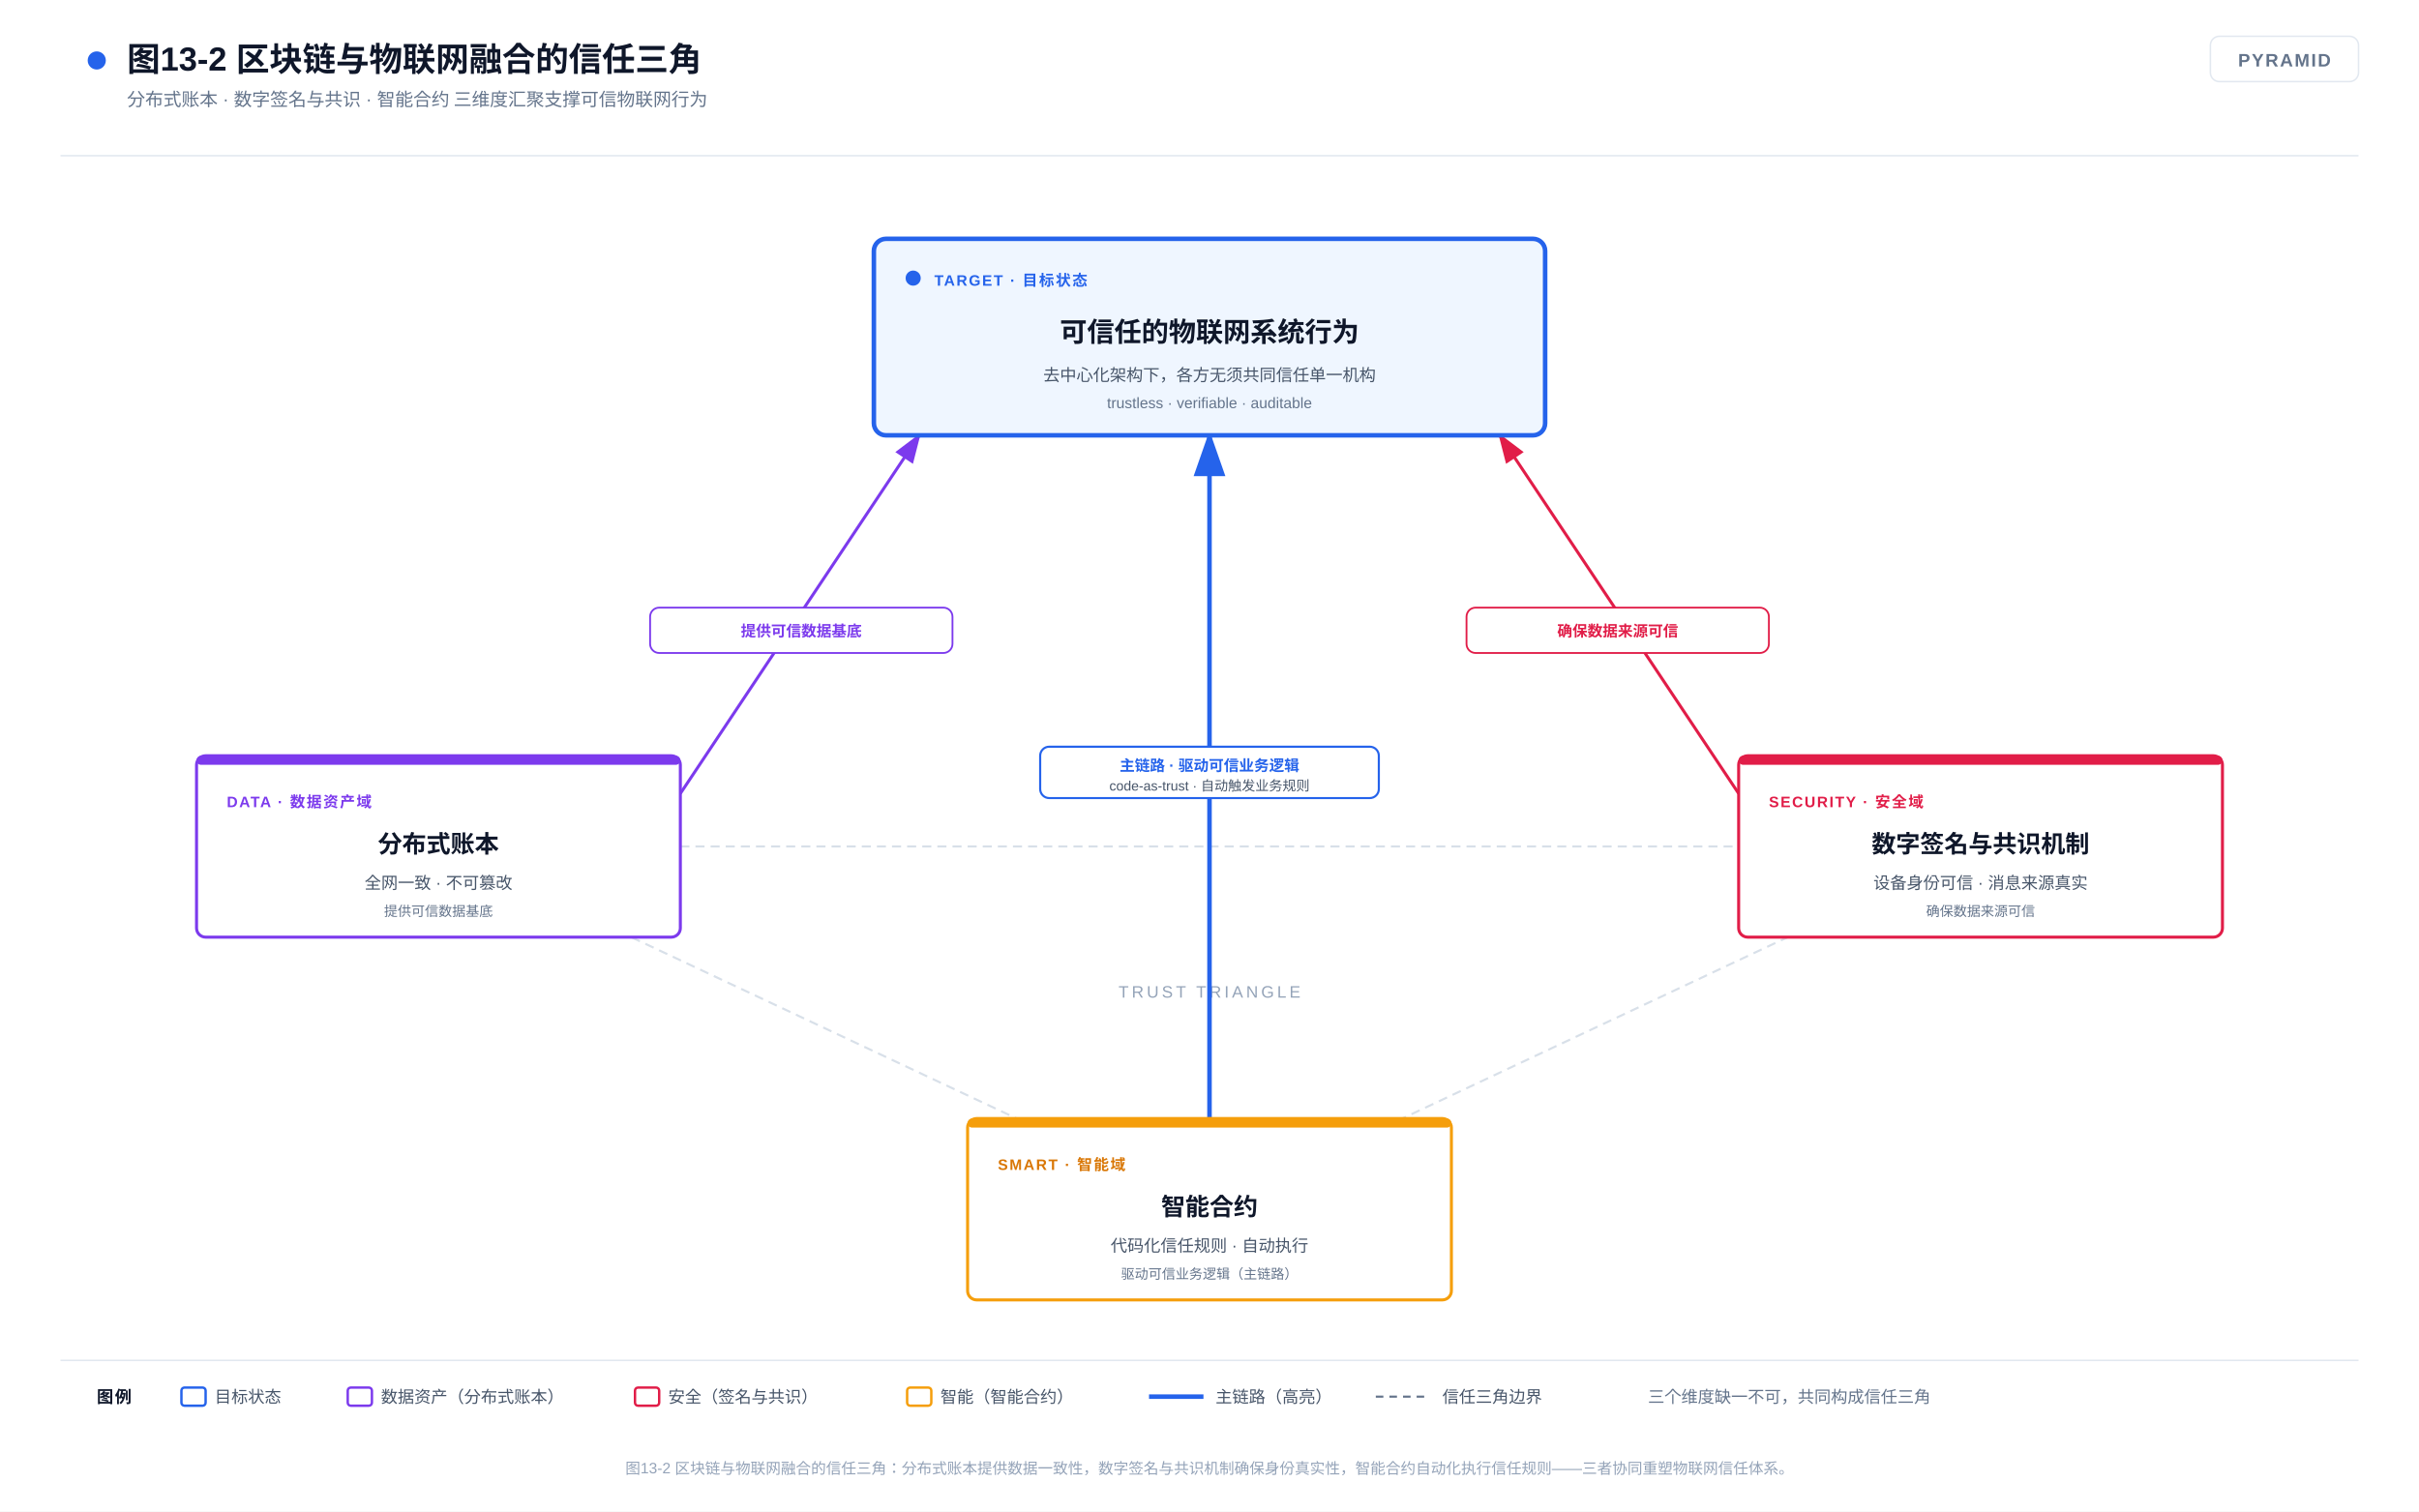
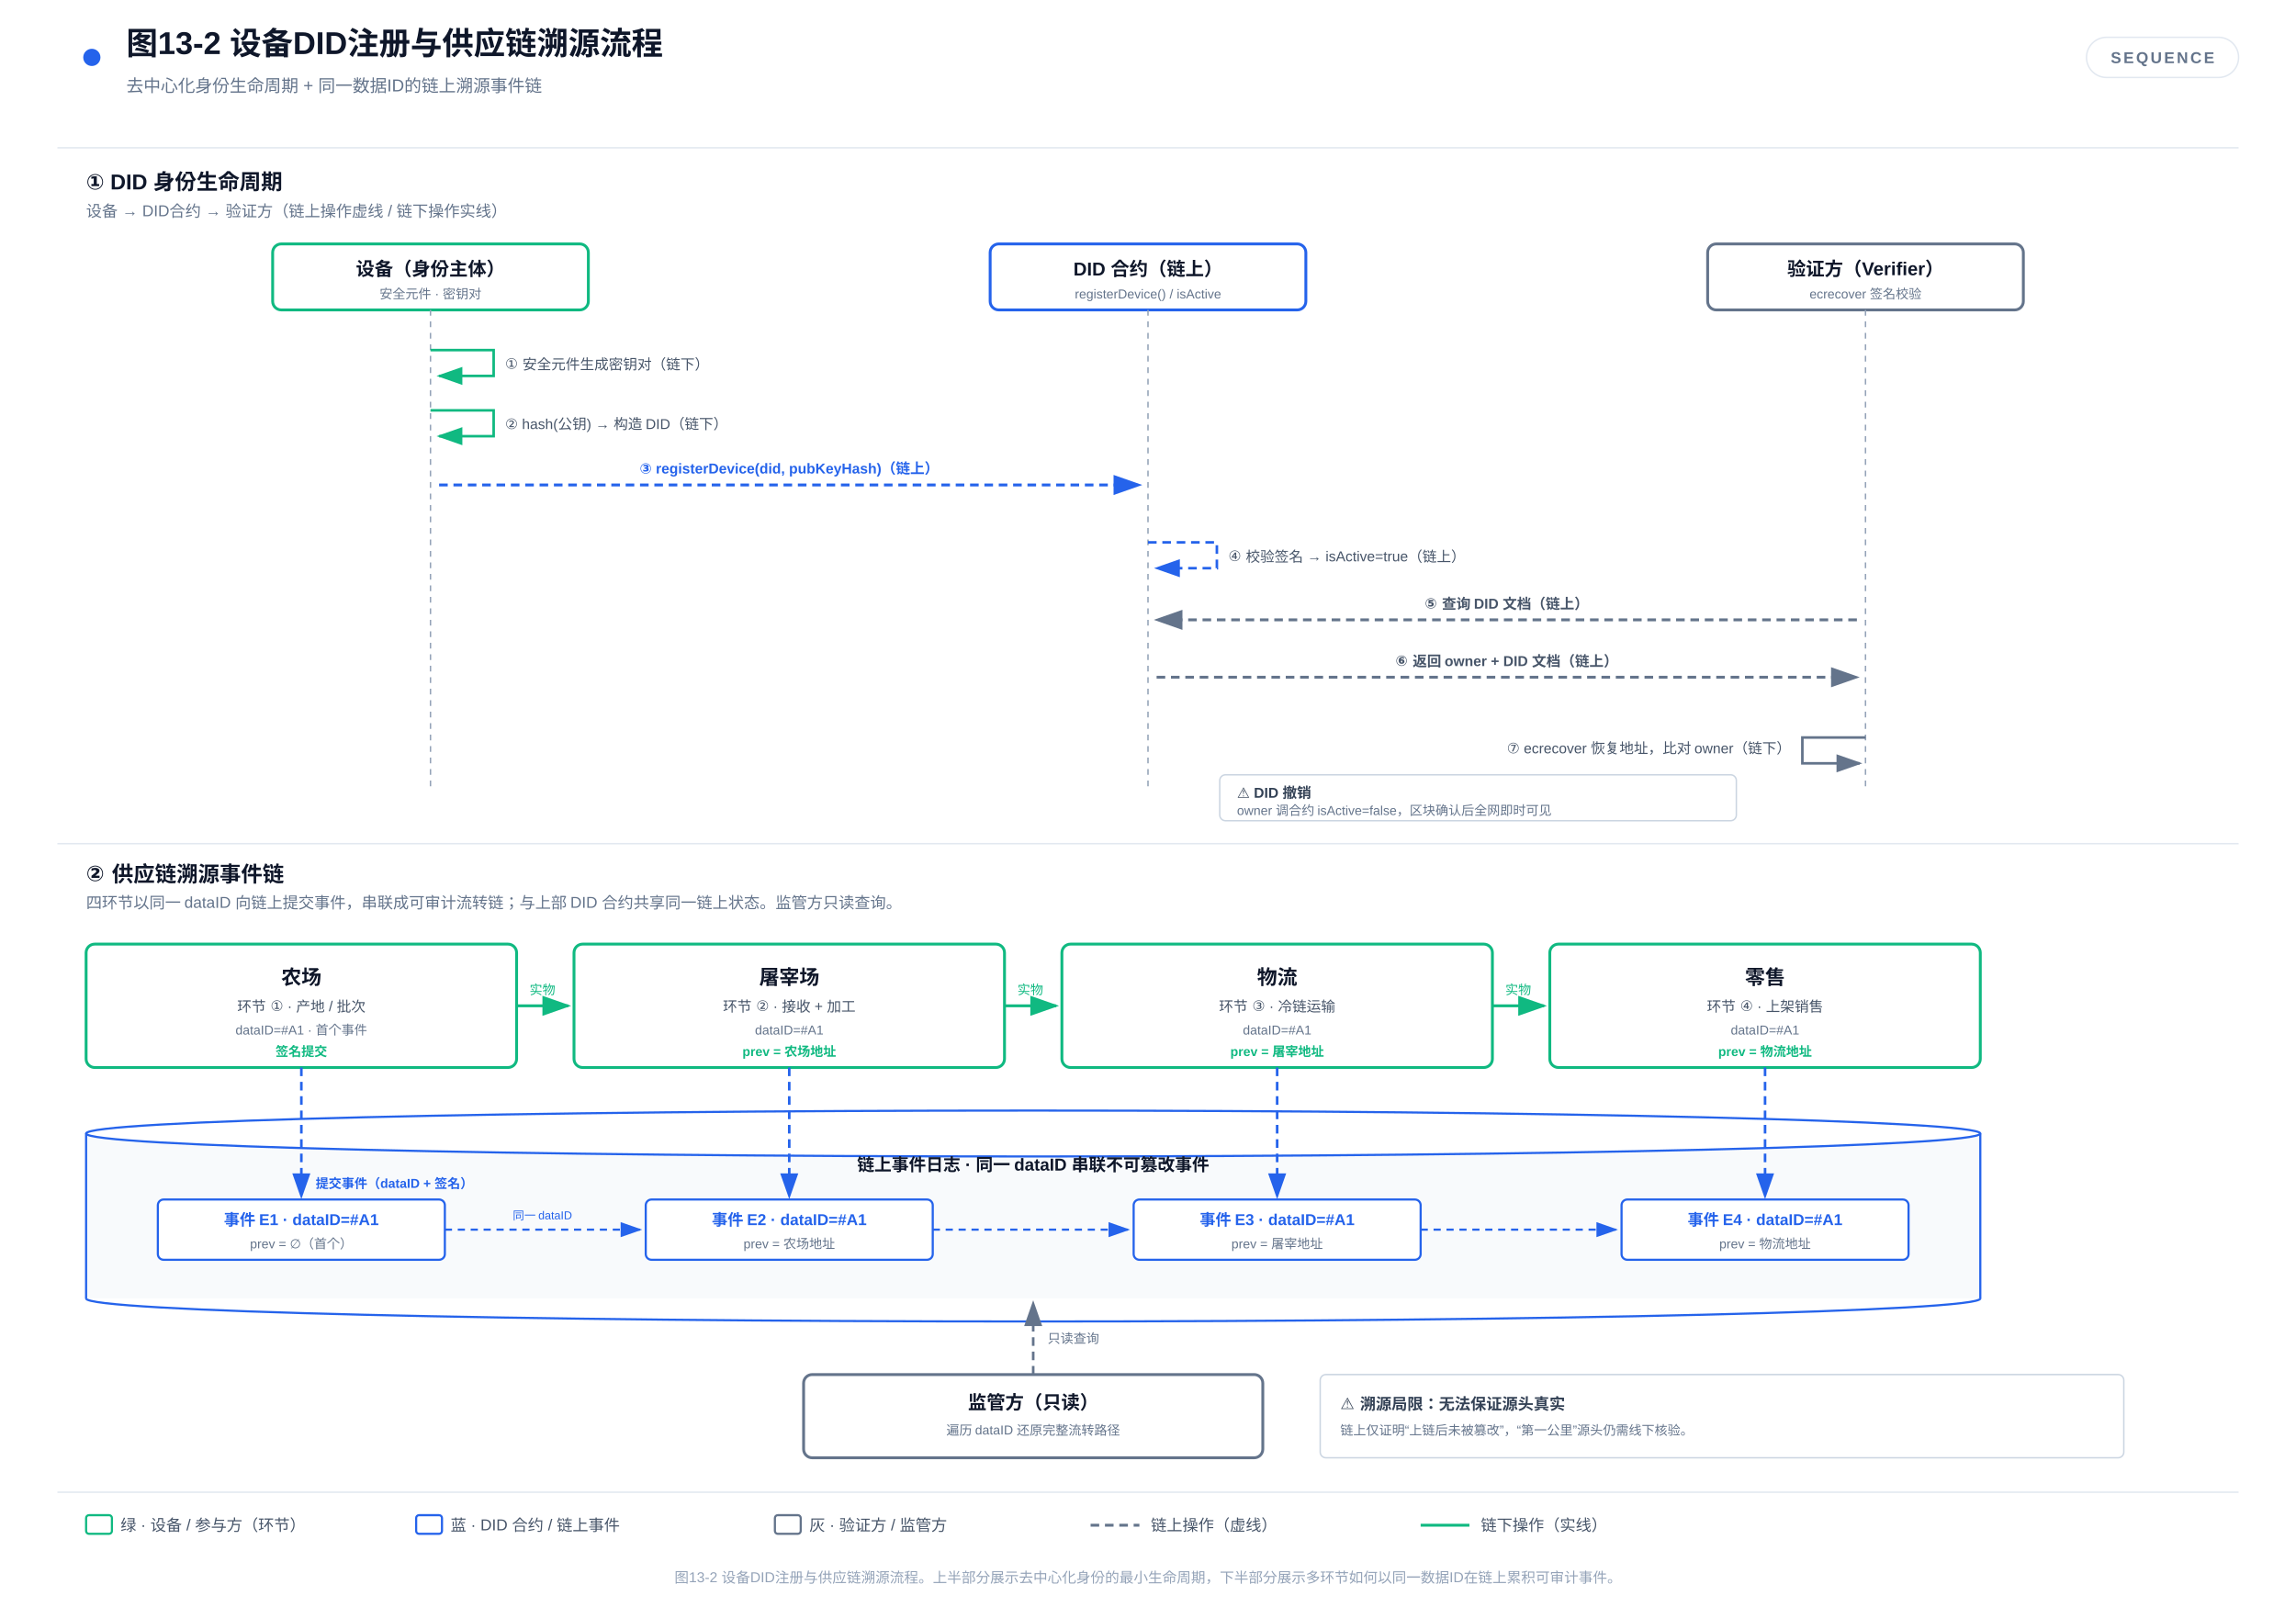
- <svg xmlns="http://www.w3.org/2000/svg" data-style="architecture-diagram-wireframe-white" font-family="'JetBrains Mono','PingFang SC','Microsoft YaHei',Arial,sans-serif" width="1600" height="1000" viewBox="0 0 1600 1000">
+ <svg xmlns="http://www.w3.org/2000/svg" width="1600" height="1120" viewBox="0 0 1600 1120" data-style="architecture-diagram-wireframe-white" font-family="'JetBrains Mono','PingFang SC','Microsoft YaHei',Arial,sans-serif">
+   <rect x="0" y="0" width="1600" height="1120" fill="#FFFFFF" />
  <defs>
    <marker id="ah-blue" markerWidth="10" markerHeight="7" refX="9" refY="3.5" orient="auto">
      <polygon points="0 0,10 3.5,0 7" fill="#2563EB" />
+     </marker>
+     <marker id="ah-green" markerWidth="10" markerHeight="7" refX="9" refY="3.5" orient="auto">
+       <polygon points="0 0,10 3.5,0 7" fill="#10B981" />
+     </marker>
+     <marker id="ah-orange" markerWidth="10" markerHeight="7" refX="9" refY="3.5" orient="auto">
+       <polygon points="0 0,10 3.5,0 7" fill="#F59E0B" />
    </marker>
    <marker id="ah-purple" markerWidth="10" markerHeight="7" refX="9" refY="3.5" orient="auto">
      <polygon points="0 0,10 3.5,0 7" fill="#7C3AED" />
    </marker>
    <marker id="ah-red" markerWidth="10" markerHeight="7" refX="9" refY="3.5" orient="auto">
      <polygon points="0 0,10 3.5,0 7" fill="#E11D48" />
    </marker>
-     <marker id="ah-orange" markerWidth="10" markerHeight="7" refX="9" refY="3.5" orient="auto">
-       <polygon points="0 0,10 3.5,0 7" fill="#F59E0B" />
-     </marker>
    <marker id="ah-gray" markerWidth="10" markerHeight="7" refX="9" refY="3.5" orient="auto">
      <polygon points="0 0,10 3.5,0 7" fill="#64748B" />
    </marker>
  </defs>
-   <rect x="0" y="0" width="1600" height="1000" fill="#FFFFFF" />
  <circle cx="64" cy="40" r="6" fill="#2563EB" />
-   <text x="84" y="47" font-size="22" font-weight="700" fill="#0F172A">图13-2 区块链与物联网融合的信任三角</text>
-   <text x="84" y="70" font-size="12" fill="#64748B">分布式账本 · 数字签名与共识 · 智能合约 三维度汇聚支撑可信物联网行为</text>
-   <rect x="1462" y="24" width="98" height="30" rx="6" fill="#FFFFFF" stroke="#E2E8F0" stroke-width="1" />
-   <text x="1511" y="44" font-size="12" font-weight="600" fill="#64748B" text-anchor="middle" letter-spacing="1">PYRAMID</text>
+   <text x="88" y="38" font-size="22" font-weight="700" fill="#0F172A">图13-2 设备DID注册与供应链溯源流程</text>
+   <text x="88" y="64" font-size="12" fill="#64748B">去中心化身份生命周期 + 同一数据ID的链上溯源事件链</text>
+   <rect x="1454" y="26" width="106" height="28" rx="14" fill="#FFFFFF" stroke="#E2E8F0" stroke-width="1" />
+   <text x="1507" y="44" font-size="11" font-weight="600" fill="#64748B" text-anchor="middle" letter-spacing="1.5">SEQUENCE</text>
  <line x1="40" y1="103" x2="1560" y2="103" stroke="#E2E8F0" stroke-width="1" />
-   <path d="M 290 560 L 1310 560 L 800 800 Z" fill="none" stroke="#CBD5E1" stroke-width="1.4" stroke-dasharray="6 4" opacity="0.75" />
-   <text x="800" y="660" font-size="11" fill="#94A3B8" text-anchor="middle" letter-spacing="2">TRUST TRIANGLE</text>
-   <line x1="800" y1="740" x2="800" y2="288" stroke="#2563EB" stroke-width="3" marker-end="url(#ah-blue)" />
-   <line x1="450" y1="525" x2="608" y2="288" stroke="#7C3AED" stroke-width="2" marker-end="url(#ah-purple)" />
-   <line x1="1150" y1="525" x2="992" y2="288" stroke="#E11D48" stroke-width="2" marker-end="url(#ah-red)" />
-   <rect x="578" y="158" width="444" height="130" rx="8" fill="#EFF6FF" stroke="#2563EB" stroke-width="3" />
-   <circle cx="604" cy="184" r="5" fill="#2563EB" />
-   <text x="618" y="189" font-size="10" font-weight="700" fill="#2563EB" letter-spacing="1">TARGET · 目标状态</text>
-   <text x="800" y="226" font-size="18" font-weight="700" fill="#0F172A" text-anchor="middle">可信任的物联网系统行为</text>
-   <text x="800" y="252" font-size="11" fill="#475569" text-anchor="middle">去中心化架构下，各方无须共同信任单一机构</text>
-   <text x="800" y="270" font-size="10" fill="#64748B" text-anchor="middle">trustless · verifiable · auditable</text>
-   <rect x="130" y="500" width="320" height="120" rx="6" fill="#FFFFFF" stroke="#7C3AED" stroke-width="2" />
-   <rect x="130" y="500" width="320" height="6" rx="3" fill="#7C3AED" />
-   <text x="150" y="534" font-size="10" font-weight="700" fill="#7C3AED" letter-spacing="1">DATA · 数据资产域</text>
-   <text x="290" y="564" font-size="16" font-weight="700" fill="#0F172A" text-anchor="middle">分布式账本</text>
-   <text x="290" y="588" font-size="11" fill="#475569" text-anchor="middle">全网一致 · 不可篡改</text>
-   <text x="290" y="606" font-size="9" fill="#64748B" text-anchor="middle">提供可信数据基底</text>
-   <rect x="1150" y="500" width="320" height="120" rx="6" fill="#FFFFFF" stroke="#E11D48" stroke-width="2" />
-   <rect x="1150" y="500" width="320" height="6" rx="3" fill="#E11D48" />
-   <text x="1170" y="534" font-size="10" font-weight="700" fill="#E11D48" letter-spacing="1">SECURITY · 安全域</text>
-   <text x="1310" y="564" font-size="16" font-weight="700" fill="#0F172A" text-anchor="middle">数字签名与共识机制</text>
-   <text x="1310" y="588" font-size="11" fill="#475569" text-anchor="middle">设备身份可信 · 消息来源真实</text>
-   <text x="1310" y="606" font-size="9" fill="#64748B" text-anchor="middle">确保数据来源可信</text>
-   <rect x="640" y="740" width="320" height="120" rx="6" fill="#FFFFFF" stroke="#F59E0B" stroke-width="2" />
-   <rect x="640" y="740" width="320" height="6" rx="3" fill="#F59E0B" />
-   <text x="660" y="774" font-size="10" font-weight="700" fill="#D97706" letter-spacing="1">SMART · 智能域</text>
-   <text x="800" y="804" font-size="16" font-weight="700" fill="#0F172A" text-anchor="middle">智能合约</text>
-   <text x="800" y="828" font-size="11" fill="#475569" text-anchor="middle">代码化信任规则 · 自动执行</text>
-   <text x="800" y="846" font-size="9" fill="#64748B" text-anchor="middle">驱动可信业务逻辑（主链路）</text>
-   <rect x="688" y="494" width="224" height="34" rx="6" fill="#FFFFFF" stroke="#2563EB" stroke-width="1.4" />
-   <text x="800" y="510" font-size="10" font-weight="700" fill="#2563EB" text-anchor="middle">主链路 · 驱动可信业务逻辑</text>
-   <text x="800" y="523" font-size="9" fill="#475569" text-anchor="middle">code-as-trust · 自动触发业务规则</text>
-   <rect x="430" y="402" width="200" height="30" rx="6" fill="#FFFFFF" stroke="#7C3AED" stroke-width="1.2" />
-   <text x="530" y="421" font-size="10" font-weight="600" fill="#7C3AED" text-anchor="middle">提供可信数据基底</text>
-   <rect x="970" y="402" width="200" height="30" rx="6" fill="#FFFFFF" stroke="#E11D48" stroke-width="1.2" />
-   <text x="1070" y="421" font-size="10" font-weight="600" fill="#E11D48" text-anchor="middle">确保数据来源可信</text>
-   <line x1="40" y1="900" x2="1560" y2="900" stroke="#E2E8F0" stroke-width="1" />
+   <text x="60" y="132" font-size="15" font-weight="700" fill="#0F172A">① DID 身份生命周期</text>
+   <text x="60" y="151" font-size="11" fill="#64748B">设备 → DID合约 → 验证方（链上操作虚线 / 链下操作实线）</text>
+   <rect x="190" y="170" width="220" height="46" rx="6" fill="#FFFFFF" stroke="#10B981" stroke-width="2" />
+   <text x="300" y="192" font-size="13" font-weight="700" fill="#0F172A" text-anchor="middle">设备（身份主体）</text>
+   <text x="300" y="208" font-size="9" fill="#64748B" text-anchor="middle">安全元件 · 密钥对</text>
+   <rect x="690" y="170" width="220" height="46" rx="6" fill="#FFFFFF" stroke="#2563EB" stroke-width="2" />
+   <text x="800" y="192" font-size="13" font-weight="700" fill="#0F172A" text-anchor="middle">DID 合约（链上）</text>
+   <text x="800" y="208" font-size="9" fill="#64748B" text-anchor="middle">registerDevice() / isActive</text>
+   <rect x="1190" y="170" width="220" height="46" rx="6" fill="#FFFFFF" stroke="#64748B" stroke-width="2" />
+   <text x="1300" y="192" font-size="13" font-weight="700" fill="#0F172A" text-anchor="middle">验证方（Verifier）</text>
+   <text x="1300" y="208" font-size="9" fill="#64748B" text-anchor="middle">ecrecover 签名校验</text>
+   <line x1="300" y1="216" x2="300" y2="548" stroke="#94A3B8" stroke-width="1" stroke-dasharray="4 4" />
+   <line x1="800" y1="216" x2="800" y2="548" stroke="#94A3B8" stroke-width="1" stroke-dasharray="4 4" />
+   <line x1="1300" y1="216" x2="1300" y2="548" stroke="#94A3B8" stroke-width="1" stroke-dasharray="4 4" />
+   <path d="M300,244 H344 V262 H306" fill="none" stroke="#10B981" stroke-width="1.8" marker-end="url(#ah-green)" />
+   <text x="352" y="257" font-size="10" fill="#475569">① 安全元件生成密钥对（链下）</text>
+   <path d="M300,286 H344 V304 H306" fill="none" stroke="#10B981" stroke-width="1.8" marker-end="url(#ah-green)" />
+   <text x="352" y="299" font-size="10" fill="#475569">② hash(公钥) → 构造 DID（链下）</text>
+   <line x1="306" y1="338" x2="794" y2="338" stroke="#2563EB" stroke-width="2" stroke-dasharray="6 4" marker-end="url(#ah-blue)" />
+   <text x="550" y="330" font-size="10" font-weight="600" fill="#2563EB" text-anchor="middle" paint-order="stroke" stroke="#FFFFFF" stroke-width="3">③ registerDevice(did, pubKeyHash)（链上）</text>
+   <path d="M800,378 H848 V396 H806" fill="none" stroke="#2563EB" stroke-width="1.8" stroke-dasharray="6 4" marker-end="url(#ah-blue)" />
+   <text x="856" y="391" font-size="10" fill="#475569">④ 校验签名 → isActive=true（链上）</text>
+   <line x1="1294" y1="432" x2="806" y2="432" stroke="#64748B" stroke-width="2" stroke-dasharray="6 4" marker-end="url(#ah-gray)" />
+   <text x="1050" y="424" font-size="10" font-weight="600" fill="#475569" text-anchor="middle" paint-order="stroke" stroke="#FFFFFF" stroke-width="3">⑤ 查询 DID 文档（链上）</text>
+   <line x1="806" y1="472" x2="1294" y2="472" stroke="#64748B" stroke-width="2" stroke-dasharray="6 4" marker-end="url(#ah-gray)" />
+   <text x="1050" y="464" font-size="10" font-weight="600" fill="#475569" text-anchor="middle" paint-order="stroke" stroke="#FFFFFF" stroke-width="3">⑥ 返回 owner + DID 文档（链上）</text>
+   <path d="M1300,514 H1256 V532 H1296" fill="none" stroke="#64748B" stroke-width="1.8" marker-end="url(#ah-gray)" />
+   <text x="1248" y="525" font-size="10" fill="#475569" text-anchor="end">⑦ ecrecover 恢复地址，比对 owner（链下）</text>
+   <rect x="850" y="540" width="360" height="32" rx="4" fill="#FFFFFF" stroke="#CBD5E1" stroke-width="1" />
+   <text x="862" y="556" font-size="10" font-weight="700" fill="#334155">⚠ DID 撤销</text>
+   <text x="862" y="568" font-size="9" fill="#64748B">owner 调合约 isActive=false，区块确认后全网即时可见</text>
+   <line x1="40" y1="588" x2="1560" y2="588" stroke="#E2E8F0" stroke-width="1" />
+   <text x="60" y="614" font-size="15" font-weight="700" fill="#0F172A">② 供应链溯源事件链</text>
+   <text x="60" y="633" font-size="11" fill="#64748B">四环节以同一 dataID 向链上提交事件，串联成可审计流转链；与上部 DID 合约共享同一链上状态。监管方只读查询。</text>
+   <rect x="60" y="658" width="300" height="86" rx="6" fill="#FFFFFF" stroke="#10B981" stroke-width="2" />
+   <text x="210" y="686" font-size="14" font-weight="700" fill="#0F172A" text-anchor="middle">农场</text>
+   <text x="210" y="705" font-size="10" fill="#475569" text-anchor="middle">环节 ① · 产地 / 批次</text>
+   <text x="210" y="721" font-size="9" fill="#64748B" text-anchor="middle">dataID=#A1 · 首个事件</text>
+   <text x="210" y="736" font-size="9" font-weight="600" fill="#10B981" text-anchor="middle">签名提交</text>
+   <rect x="400" y="658" width="300" height="86" rx="6" fill="#FFFFFF" stroke="#10B981" stroke-width="2" />
+   <text x="550" y="686" font-size="14" font-weight="700" fill="#0F172A" text-anchor="middle">屠宰场</text>
+   <text x="550" y="705" font-size="10" fill="#475569" text-anchor="middle">环节 ② · 接收 + 加工</text>
+   <text x="550" y="721" font-size="9" fill="#64748B" text-anchor="middle">dataID=#A1</text>
+   <text x="550" y="736" font-size="9" font-weight="600" fill="#10B981" text-anchor="middle">prev = 农场地址</text>
+   <rect x="740" y="658" width="300" height="86" rx="6" fill="#FFFFFF" stroke="#10B981" stroke-width="2" />
+   <text x="890" y="686" font-size="14" font-weight="700" fill="#0F172A" text-anchor="middle">物流</text>
+   <text x="890" y="705" font-size="10" fill="#475569" text-anchor="middle">环节 ③ · 冷链运输</text>
+   <text x="890" y="721" font-size="9" fill="#64748B" text-anchor="middle">dataID=#A1</text>
+   <text x="890" y="736" font-size="9" font-weight="600" fill="#10B981" text-anchor="middle">prev = 屠宰地址</text>
+   <rect x="1080" y="658" width="300" height="86" rx="6" fill="#FFFFFF" stroke="#10B981" stroke-width="2" />
+   <text x="1230" y="686" font-size="14" font-weight="700" fill="#0F172A" text-anchor="middle">零售</text>
+   <text x="1230" y="705" font-size="10" fill="#475569" text-anchor="middle">环节 ④ · 上架销售</text>
+   <text x="1230" y="721" font-size="9" fill="#64748B" text-anchor="middle">dataID=#A1</text>
+   <text x="1230" y="736" font-size="9" font-weight="600" fill="#10B981" text-anchor="middle">prev = 物流地址</text>
+   <line x1="360" y1="701" x2="396" y2="701" stroke="#10B981" stroke-width="2" marker-end="url(#ah-green)" />
+   <text x="378" y="693" font-size="9" fill="#10B981" text-anchor="middle">实物</text>
+   <line x1="700" y1="701" x2="736" y2="701" stroke="#10B981" stroke-width="2" marker-end="url(#ah-green)" />
+   <text x="718" y="693" font-size="9" fill="#10B981" text-anchor="middle">实物</text>
+   <line x1="1040" y1="701" x2="1076" y2="701" stroke="#10B981" stroke-width="2" marker-end="url(#ah-green)" />
+   <text x="1058" y="693" font-size="9" fill="#10B981" text-anchor="middle">实物</text>
+   <rect x="60" y="790" width="1320" height="115" fill="#F8FAFC" />
+   <line x1="60" y1="790" x2="60" y2="905" stroke="#2563EB" stroke-width="1.5" />
+   <line x1="1380" y1="790" x2="1380" y2="905" stroke="#2563EB" stroke-width="1.5" />
+   <ellipse cx="720" cy="790" rx="660" ry="16" fill="#FFFFFF" stroke="#2563EB" stroke-width="1.5" />
+   <path d="M60,905 A660,16 0 0 0 1380,905" fill="none" stroke="#2563EB" stroke-width="1.5" />
+   <text x="720" y="816" font-size="12" font-weight="700" fill="#0F172A" text-anchor="middle">链上事件日志 · 同一 dataID 串联不可篡改事件</text>
+   <line x1="210" y1="744" x2="210" y2="834" stroke="#2563EB" stroke-width="1.8" stroke-dasharray="6 4" marker-end="url(#ah-blue)" />
+   <line x1="550" y1="744" x2="550" y2="834" stroke="#2563EB" stroke-width="1.8" stroke-dasharray="6 4" marker-end="url(#ah-blue)" />
+   <line x1="890" y1="744" x2="890" y2="834" stroke="#2563EB" stroke-width="1.8" stroke-dasharray="6 4" marker-end="url(#ah-blue)" />
+   <line x1="1230" y1="744" x2="1230" y2="834" stroke="#2563EB" stroke-width="1.8" stroke-dasharray="6 4" marker-end="url(#ah-blue)" />
+   <text x="220" y="828" font-size="9" font-weight="600" fill="#2563EB">提交事件（dataID + 签名）</text>
+   <rect x="110" y="836" width="200" height="42" rx="4" fill="#FFFFFF" stroke="#2563EB" stroke-width="1.5" />
+   <text x="210" y="854" font-size="11" font-weight="700" fill="#2563EB" text-anchor="middle">事件 E1 · dataID=#A1</text>
+   <text x="210" y="870" font-size="9" fill="#64748B" text-anchor="middle">prev = ∅（首个）</text>
+   <rect x="450" y="836" width="200" height="42" rx="4" fill="#FFFFFF" stroke="#2563EB" stroke-width="1.5" />
+   <text x="550" y="854" font-size="11" font-weight="700" fill="#2563EB" text-anchor="middle">事件 E2 · dataID=#A1</text>
+   <text x="550" y="870" font-size="9" fill="#64748B" text-anchor="middle">prev = 农场地址</text>
+   <rect x="790" y="836" width="200" height="42" rx="4" fill="#FFFFFF" stroke="#2563EB" stroke-width="1.5" />
+   <text x="890" y="854" font-size="11" font-weight="700" fill="#2563EB" text-anchor="middle">事件 E3 · dataID=#A1</text>
+   <text x="890" y="870" font-size="9" fill="#64748B" text-anchor="middle">prev = 屠宰地址</text>
+   <rect x="1130" y="836" width="200" height="42" rx="4" fill="#FFFFFF" stroke="#2563EB" stroke-width="1.5" />
+   <text x="1230" y="854" font-size="11" font-weight="700" fill="#2563EB" text-anchor="middle">事件 E4 · dataID=#A1</text>
+   <text x="1230" y="870" font-size="9" fill="#64748B" text-anchor="middle">prev = 物流地址</text>
+   <line x1="310" y1="857" x2="446" y2="857" stroke="#2563EB" stroke-width="1.5" stroke-dasharray="5 4" marker-end="url(#ah-blue)" />
+   <text x="378" y="850" font-size="8" fill="#2563EB" text-anchor="middle">同一 dataID</text>
+   <line x1="650" y1="857" x2="786" y2="857" stroke="#2563EB" stroke-width="1.5" stroke-dasharray="5 4" marker-end="url(#ah-blue)" />
+   <line x1="990" y1="857" x2="1126" y2="857" stroke="#2563EB" stroke-width="1.5" stroke-dasharray="5 4" marker-end="url(#ah-blue)" />
+   <rect x="560" y="958" width="320" height="58" rx="6" fill="#FFFFFF" stroke="#64748B" stroke-width="2" />
+   <text x="720" y="982" font-size="13" font-weight="700" fill="#0F172A" text-anchor="middle">监管方（只读）</text>
+   <text x="720" y="1000" font-size="9" fill="#64748B" text-anchor="middle">遍历 dataID 还原完整流转路径</text>
+   <line x1="720" y1="958" x2="720" y2="908" stroke="#64748B" stroke-width="1.8" stroke-dasharray="6 4" marker-end="url(#ah-gray)" />
+   <text x="730" y="936" font-size="9" fill="#64748B">只读查询</text>
+   <rect x="920" y="958" width="560" height="58" rx="4" fill="#FFFFFF" stroke="#CBD5E1" stroke-width="1" />
+   <text x="934" y="982" font-size="11" font-weight="700" fill="#334155">⚠ 溯源局限：无法保证源头真实</text>
+   <text x="934" y="1000" font-size="9" fill="#64748B">链上仅证明“上链后未被篡改”，“第一公里”源头仍需线下核验。</text>
+   <line x1="40" y1="1040" x2="1560" y2="1040" stroke="#E2E8F0" stroke-width="1" />
  <g font-size="11" fill="#475569">
-     <text x="64" y="928" font-size="11" font-weight="700" fill="#0F172A" letter-spacing="1">图例</text>
-     <rect x="120" y="918" width="16" height="12" rx="2" fill="#FFFFFF" stroke="#2563EB" stroke-width="1.6" />
-     <text x="142" y="928">目标状态</text>
-     <rect x="230" y="918" width="16" height="12" rx="2" fill="#FFFFFF" stroke="#7C3AED" stroke-width="1.6" />
-     <text x="252" y="928">数据资产（分布式账本）</text>
-     <rect x="420" y="918" width="16" height="12" rx="2" fill="#FFFFFF" stroke="#E11D48" stroke-width="1.6" />
-     <text x="442" y="928">安全（签名与共识）</text>
-     <rect x="600" y="918" width="16" height="12" rx="2" fill="#FFFFFF" stroke="#F59E0B" stroke-width="1.6" />
-     <text x="622" y="928">智能（智能合约）</text>
-     <line x1="760" y1="924" x2="796" y2="924" stroke="#2563EB" stroke-width="3" />
-     <text x="804" y="928">主链路（高亮）</text>
-     <line x1="910" y1="924" x2="946" y2="924" stroke="#64748B" stroke-width="1.4" stroke-dasharray="5 4" />
-     <text x="954" y="928">信任三角边界</text>
-     <text x="1090" y="928" fill="#64748B">三个维度缺一不可，共同构成信任三角</text>
+     <rect x="60" y="1056" width="18" height="13" rx="2" fill="#FFFFFF" stroke="#10B981" stroke-width="1.5" />
+     <text x="84" y="1063" dominant-baseline="middle">绿 · 设备 / 参与方（环节）</text>
+     <rect x="290" y="1056" width="18" height="13" rx="2" fill="#FFFFFF" stroke="#2563EB" stroke-width="1.5" />
+     <text x="314" y="1063" dominant-baseline="middle">蓝 · DID 合约 / 链上事件</text>
+     <rect x="540" y="1056" width="18" height="13" rx="2" fill="#FFFFFF" stroke="#64748B" stroke-width="1.5" />
+     <text x="564" y="1063" dominant-baseline="middle">灰 · 验证方 / 监管方</text>
+     <line x1="760" y1="1063" x2="794" y2="1063" stroke="#64748B" stroke-width="2" stroke-dasharray="6 4" />
+     <text x="802" y="1063" dominant-baseline="middle">链上操作（虚线）</text>
+     <line x1="990" y1="1063" x2="1024" y2="1063" stroke="#10B981" stroke-width="2" />
+     <text x="1032" y="1063" dominant-baseline="middle">链下操作（实线）</text>
  </g>
-   <text x="800" y="975" font-size="10" fill="#94A3B8" text-anchor="middle">图13-2 区块链与物联网融合的信任三角：分布式账本提供数据一致性，数字签名与共识机制确保身份真实性，智能合约自动化执行信任规则——三者协同重塑物联网信任体系。</text>
+   <text x="800" y="1103" font-size="10" fill="#94A3B8" text-anchor="middle">图13-2 设备DID注册与供应链溯源流程。上半部分展示去中心化身份的最小生命周期，下半部分展示多环节如何以同一数据ID在链上累积可审计事件。</text>
</svg>
